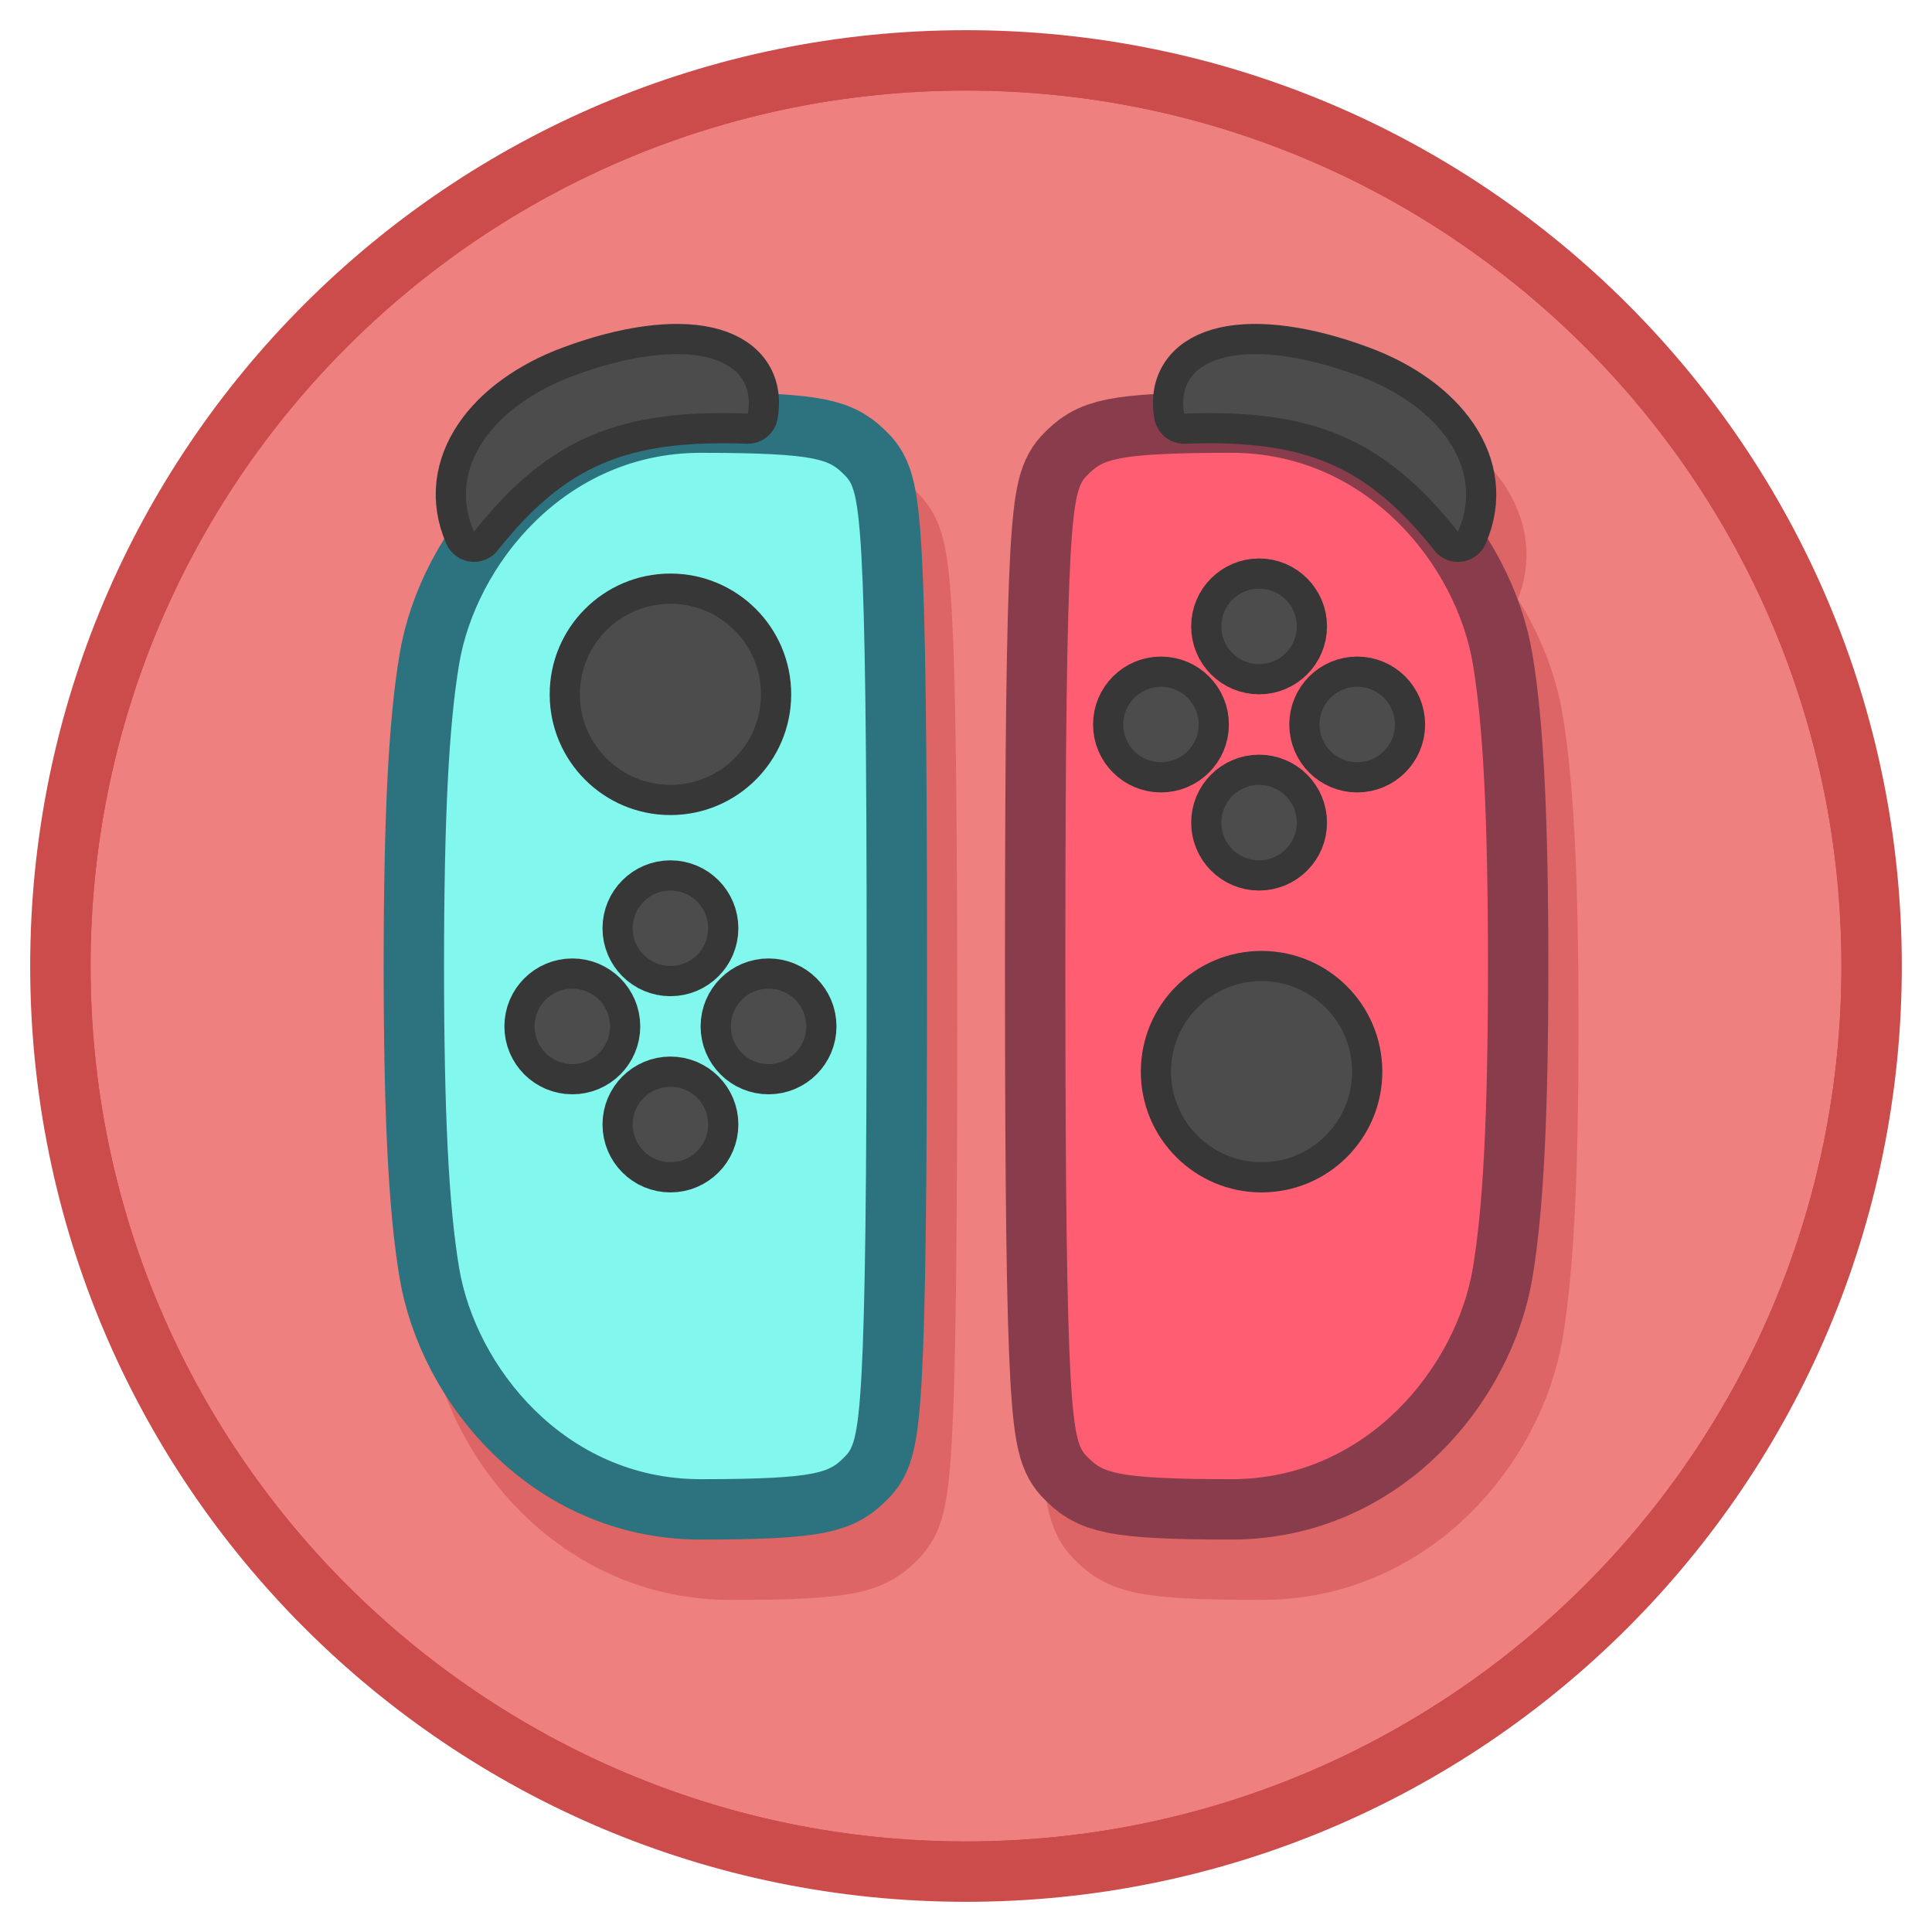
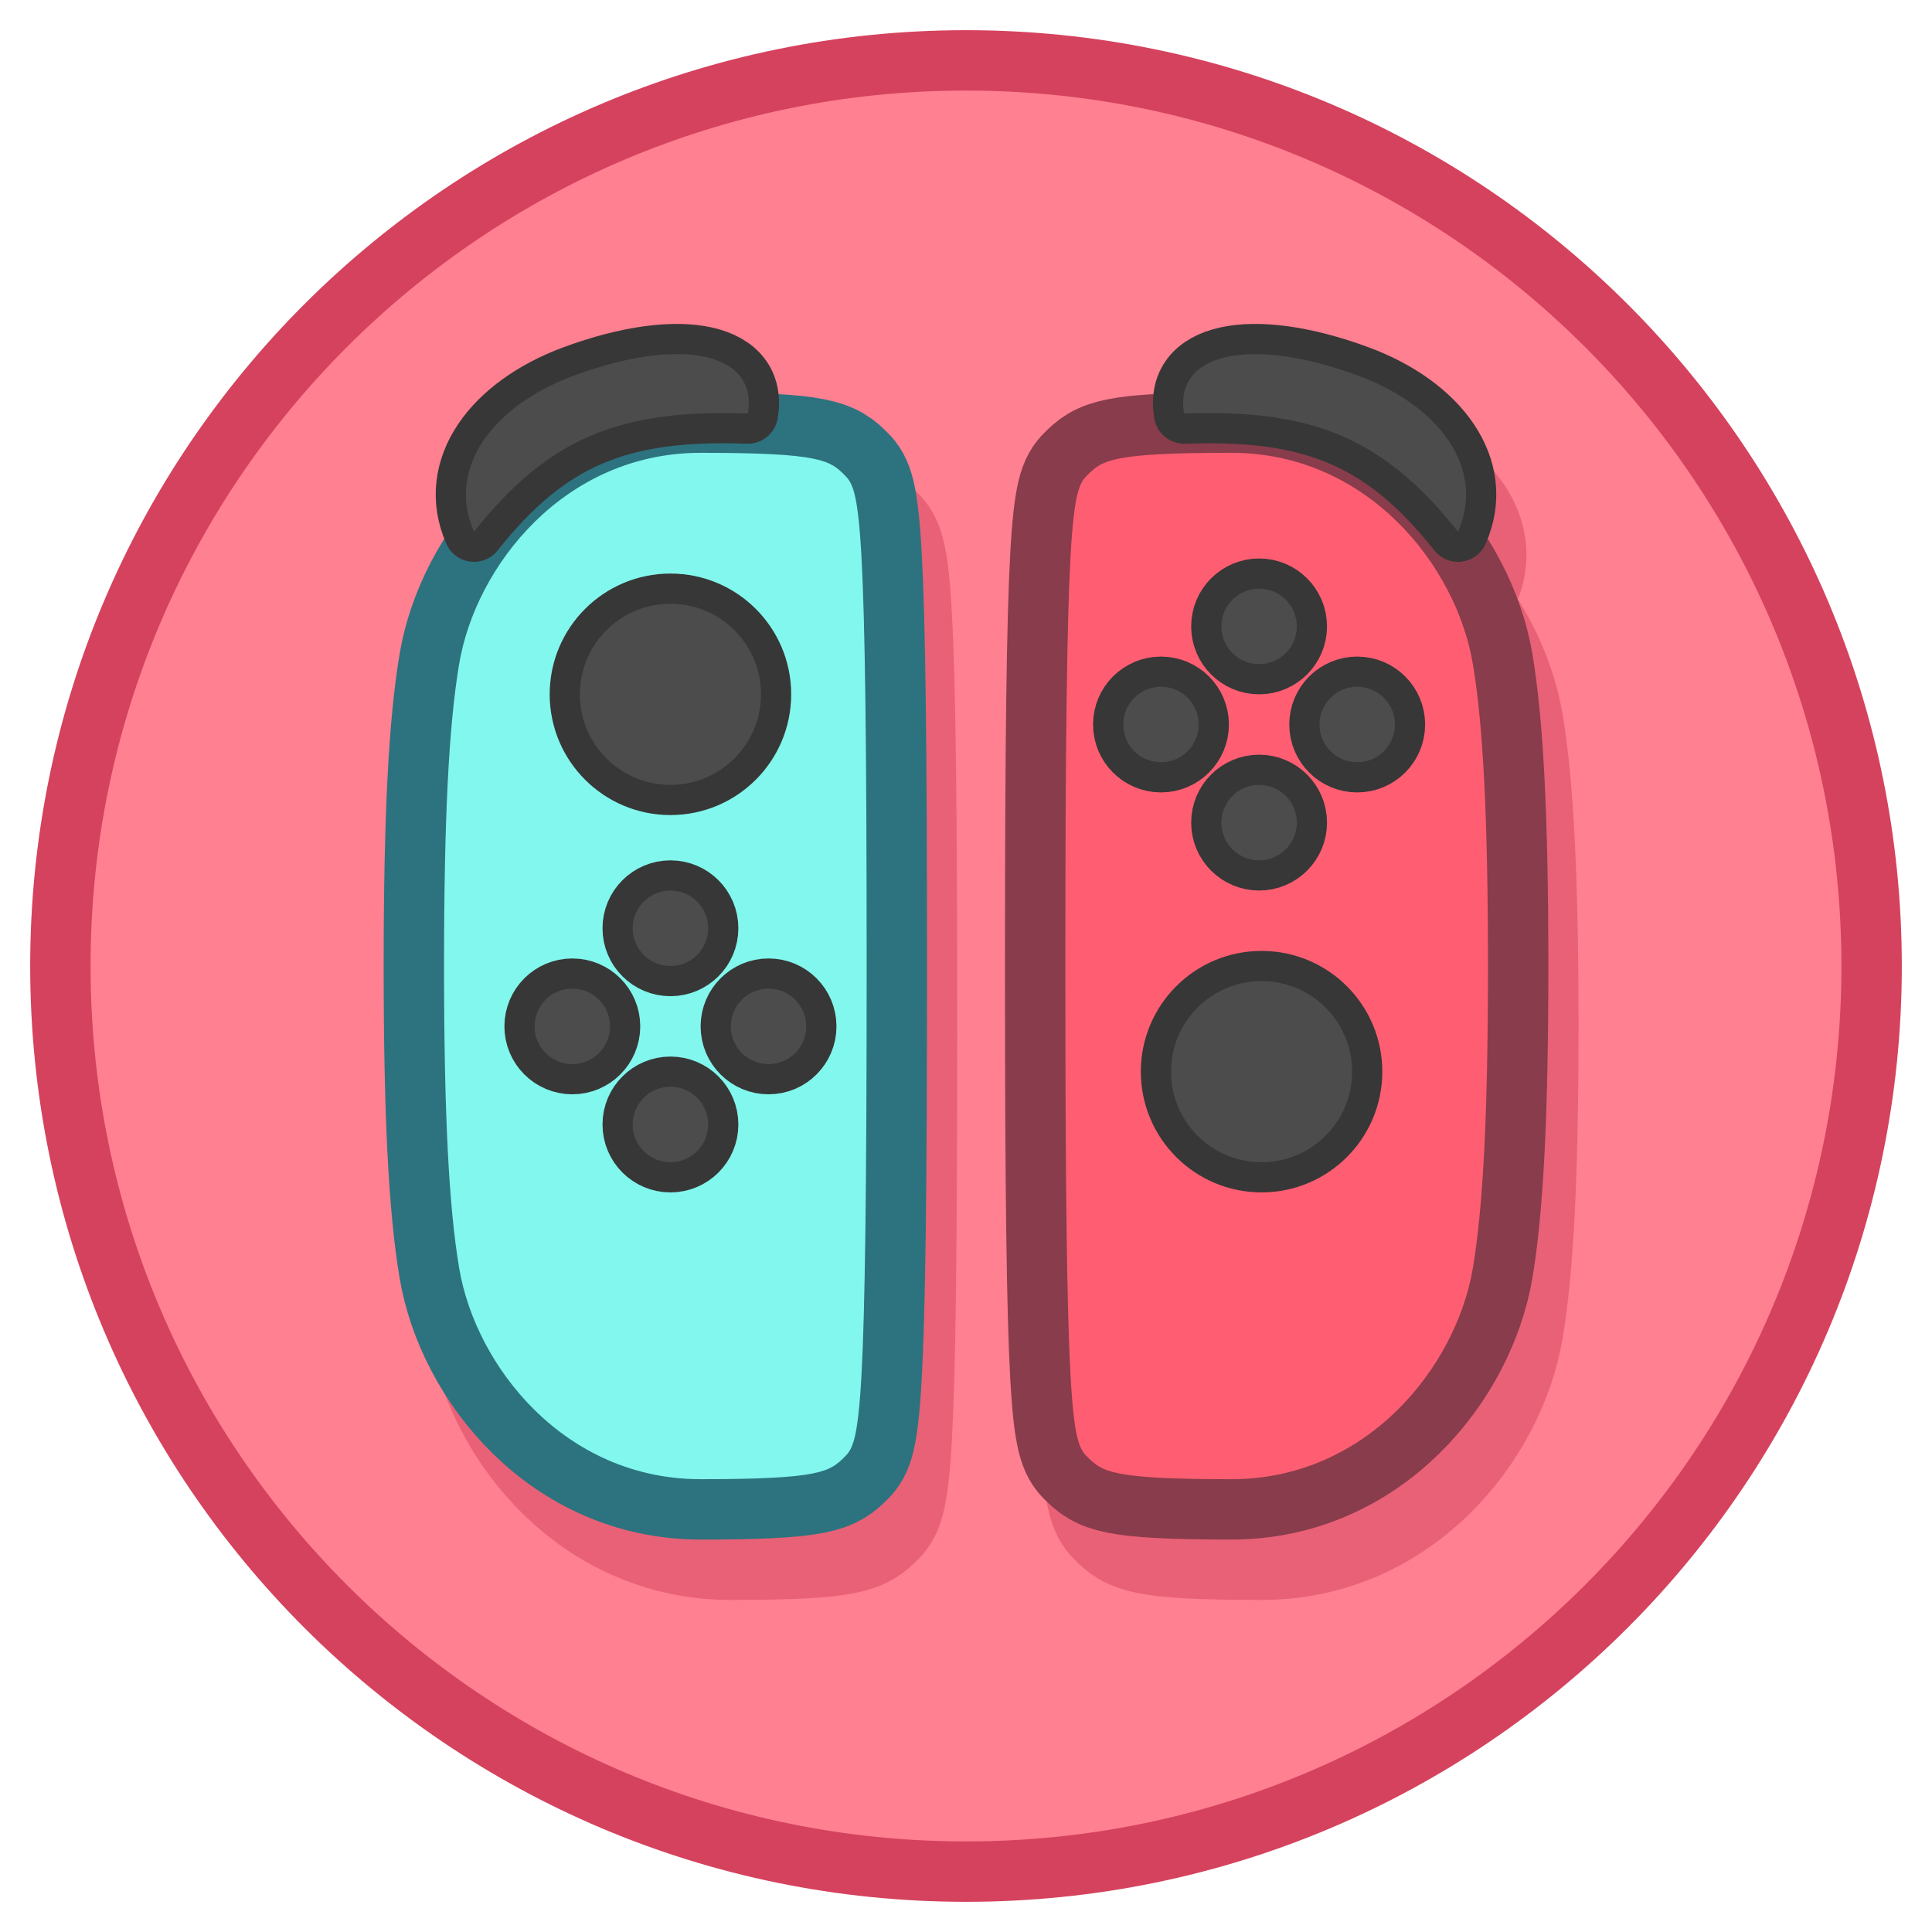
<svg xmlns="http://www.w3.org/2000/svg" xmlns:xlink="http://www.w3.org/1999/xlink" enable-background="new" id="svg8" version="1.1" viewBox="0 0 128 128" height="128" width="128" xml:space="preserve">
  <defs id="defs2">
    <clipPath clipPathUnits="userSpaceOnUse" id="clipPath3104">
      <path style="opacity:1;vector-effect:none;fill:#e2e2e2;fill-opacity:1;fill-rule:nonzero;stroke:none;stroke-width:80;stroke-linecap:round;stroke-linejoin:round;stroke-miterlimit:4;stroke-dasharray:none;stroke-dashoffset:3;stroke-opacity:1;paint-order:stroke fill markers" d="m 64,39 c -10.667,0 -21.383,0.255 -30,1 -0.753,7.397 -1,16 -1,24 0,8 0.247,16.603 1,24 8.617,0.745 19.333,1 30,1 10.667,0 21.383,-0.255 30,-1 0.753,-7.397 1,-16 1,-24 C 95,56 94.753,47.397 94,40 85.383,39.255 74.667,39 64,39 Z" id="path3106" />
    </clipPath>
    <clipPath clipPathUnits="userSpaceOnUse" id="clipPath3161">
      <circle r="60" cy="64" cx="64" id="circle3163" style="display:inline;opacity:1;vector-effect:none;fill:#6d9fe9;fill-opacity:1;fill-rule:nonzero;stroke:none;stroke-width:4;stroke-linecap:butt;stroke-linejoin:round;stroke-miterlimit:4;stroke-dasharray:none;stroke-dashoffset:0;stroke-opacity:1;paint-order:fill markers stroke" />
    </clipPath>
    <filter style="color-interpolation-filters:sRGB" id="filter3270-3" x="-0.058" width="1.116" y="-0.027" height="1.081">
-       <feFlood id="feFlood63" flood-color="rgb(204,75,75)" flood-opacity="0.5" />
+       <feFlood id="feFlood63" flood-color="rgb(213,66,93)" flood-opacity="0.5" />
      <feComposite id="feComposite3276-5" in2="SourceGraphic" operator="in" />
    </filter>
  </defs>
  <style id="style2296">.B{fill:#fc9abf}.C{fill:#ffc7df}.D{fill:#ed84cb}.E{fill-opacity:1}.F{stroke:none}</style>
  <g id="layer55" style="display:inline">
-     <g id="g3158" clip-path="url(#clipPath3161)">
-       <circle style="display:inline;opacity:1;vector-effect:none;fill:#ef8080;fill-opacity:1;fill-rule:nonzero;stroke:#cc4b4b;stroke-width:4;stroke-linecap:butt;stroke-linejoin:round;stroke-miterlimit:4;stroke-dasharray:none;stroke-dashoffset:0;stroke-opacity:1;paint-order:fill markers stroke;font-variation-settings:normal;-inkscape-stroke:none;stop-color:#000000;stop-opacity:1" id="circle3700-5-6" cx="64" cy="64" r="60" />
-       <use x="0" y="0" xlink:href="#g9" id="use9" style="display:inline;filter:url(#filter3270-3);fill:#373737;fill-opacity:1" transform="translate(2,4)" />
-     </g>
-     <circle style="display:inline;opacity:1;vector-effect:none;fill:none;fill-opacity:1;fill-rule:nonzero;stroke:#cc4b4b;stroke-width:4;stroke-linecap:butt;stroke-linejoin:round;stroke-miterlimit:4;stroke-dasharray:none;stroke-dashoffset:0;stroke-opacity:1;paint-order:fill markers stroke;font-variation-settings:normal;-inkscape-stroke:none;stop-color:#000000;stop-opacity:1" id="circle3700-5" cx="64" cy="64" r="60" />
+     <circle style="display:inline;opacity:1;vector-effect:none;fill:#ff8090;fill-opacity:1;fill-rule:nonzero;stroke:#d5425d;stroke-width:4;stroke-linecap:butt;stroke-linejoin:round;stroke-miterlimit:4;stroke-dasharray:none;stroke-dashoffset:0;stroke-opacity:1;paint-order:fill markers stroke;font-variation-settings:normal;-inkscape-stroke:none;stop-color:#000000;stop-opacity:1" id="circle3700-5" cx="64" cy="64" r="60" />
+     <use x="0" y="0" xlink:href="#g9" id="use9" style="display:inline;filter:url(#filter3270-3);fill:#373737;fill-opacity:1" transform="translate(2,4)" />
    <g id="g9">
      <path id="path12" style="fill:#82f7ed;fill-opacity:1;stroke:#2c737f;stroke-width:8;stroke-linecap:round;stroke-linejoin:round;stroke-dasharray:none;stroke-opacity:1;paint-order:stroke fill markers" d="m 46.418,30 c -9,0 -14.905,7.46 -16,14 -0.681,4.067 -0.998,10.169 -1,20 0.002,9.831 0.319,15.933 1,20 1.095,6.54 7,14 16,14 8,0 8.563,-0.5 9.562,-1.5 1,-1 1.438,-2.5 1.438,-32.5 0,-30 -0.438,-31.5 -1.438,-32.5 -1,-1 -1.563,-1.5 -9.562,-1.5 z" />
      <path style="fill:#4c4c4c;fill-opacity:1;stroke:#373737;stroke-width:4;stroke-linecap:round;stroke-linejoin:round;stroke-dasharray:none;stroke-opacity:1;paint-order:stroke fill markers" d="m 31.403,35.223 c 4.95,-6.231 9.703,-8.134 18.144,-7.824 0.702,-3.98 -4.33,-5.176 -11.537,-2.51 -5.319,1.968 -8.461,6.109 -6.607,10.335 z" id="path13" />
      <circle style="fill:#4c4c4c;fill-opacity:1;stroke:#373737;stroke-width:4;stroke-linecap:round;stroke-linejoin:round;stroke-dasharray:none;stroke-opacity:1;paint-order:stroke fill markers" id="path15" cx="44.418" cy="46" r="6" />
      <circle style="fill:#4c4c4c;fill-opacity:1;stroke:#373737;stroke-width:4;stroke-linecap:round;stroke-linejoin:round;stroke-dasharray:none;stroke-opacity:1;paint-order:stroke fill markers" id="path16" cx="37.918" cy="68" r="2.5" />
      <circle style="fill:#4c4c4c;fill-opacity:1;stroke:#373737;stroke-width:4;stroke-linecap:round;stroke-linejoin:round;stroke-dasharray:none;stroke-opacity:1;paint-order:stroke fill markers" id="circle16" cx="50.918" cy="68" r="2.5" />
      <circle style="fill:#4c4c4c;fill-opacity:1;stroke:#373737;stroke-width:4;stroke-linecap:round;stroke-linejoin:round;stroke-dasharray:none;stroke-opacity:1;paint-order:stroke fill markers" id="circle17" cx="44.418" cy="61.5" r="2.5" />
      <circle style="fill:#4c4c4c;fill-opacity:1;stroke:#373737;stroke-width:4;stroke-linecap:round;stroke-linejoin:round;stroke-dasharray:none;stroke-opacity:1;paint-order:stroke fill markers" id="circle18" cx="44.418" cy="74.5" r="2.5" />
      <path id="path18" style="fill:#ff5e72;fill-opacity:1;stroke:#893c4b;stroke-width:8;stroke-linecap:round;stroke-linejoin:round;stroke-dasharray:none;stroke-opacity:1;paint-order:stroke fill markers" d="m 81.582,30 c 9,0 14.905,7.46 16,14 0.681,4.067 0.998,10.169 1,20 -0.002,9.831 -0.319,15.933 -1,20 -1.095,6.54 -7,14 -16,14 -8,0 -8.563,-0.5 -9.562,-1.5 -1,-1 -1.438,-2.5 -1.438,-32.5 0,-30 0.438,-31.5 1.438,-32.5 1,-1 1.563,-1.5 9.562,-1.5 z" />
      <path style="fill:#4c4c4c;fill-opacity:1;stroke:#373737;stroke-width:4;stroke-linecap:round;stroke-linejoin:round;stroke-dasharray:none;stroke-opacity:1;paint-order:stroke fill markers" d="m 96.597,35.223 c -4.95,-6.231 -9.703,-8.134 -18.144,-7.824 -0.702,-3.98 4.33,-5.176 11.537,-2.51 5.319,1.968 8.461,6.109 6.607,10.335 z" id="path19" />
      <circle style="fill:#4c4c4c;fill-opacity:1;stroke:#373737;stroke-width:4;stroke-linecap:round;stroke-linejoin:round;stroke-dasharray:none;stroke-opacity:1;paint-order:stroke fill markers" id="circle19" cx="-83.582" cy="71" r="6" transform="scale(-1,1)" />
      <circle style="fill:#4c4c4c;fill-opacity:1;stroke:#373737;stroke-width:4;stroke-linecap:round;stroke-linejoin:round;stroke-dasharray:none;stroke-opacity:1;paint-order:stroke fill markers" id="circle23" cx="76.918" cy="48" r="2.5" />
      <circle style="fill:#4c4c4c;fill-opacity:1;stroke:#373737;stroke-width:4;stroke-linecap:round;stroke-linejoin:round;stroke-dasharray:none;stroke-opacity:1;paint-order:stroke fill markers" id="circle24" cx="89.918" cy="48" r="2.5" />
      <circle style="fill:#4c4c4c;fill-opacity:1;stroke:#373737;stroke-width:4;stroke-linecap:round;stroke-linejoin:round;stroke-dasharray:none;stroke-opacity:1;paint-order:stroke fill markers" id="circle25" cx="83.418" cy="41.5" r="2.5" />
      <circle style="fill:#4c4c4c;fill-opacity:1;stroke:#373737;stroke-width:4;stroke-linecap:round;stroke-linejoin:round;stroke-dasharray:none;stroke-opacity:1;paint-order:stroke fill markers" id="circle26" cx="83.418" cy="54.5" r="2.5" />
    </g>
  </g>
</svg>
